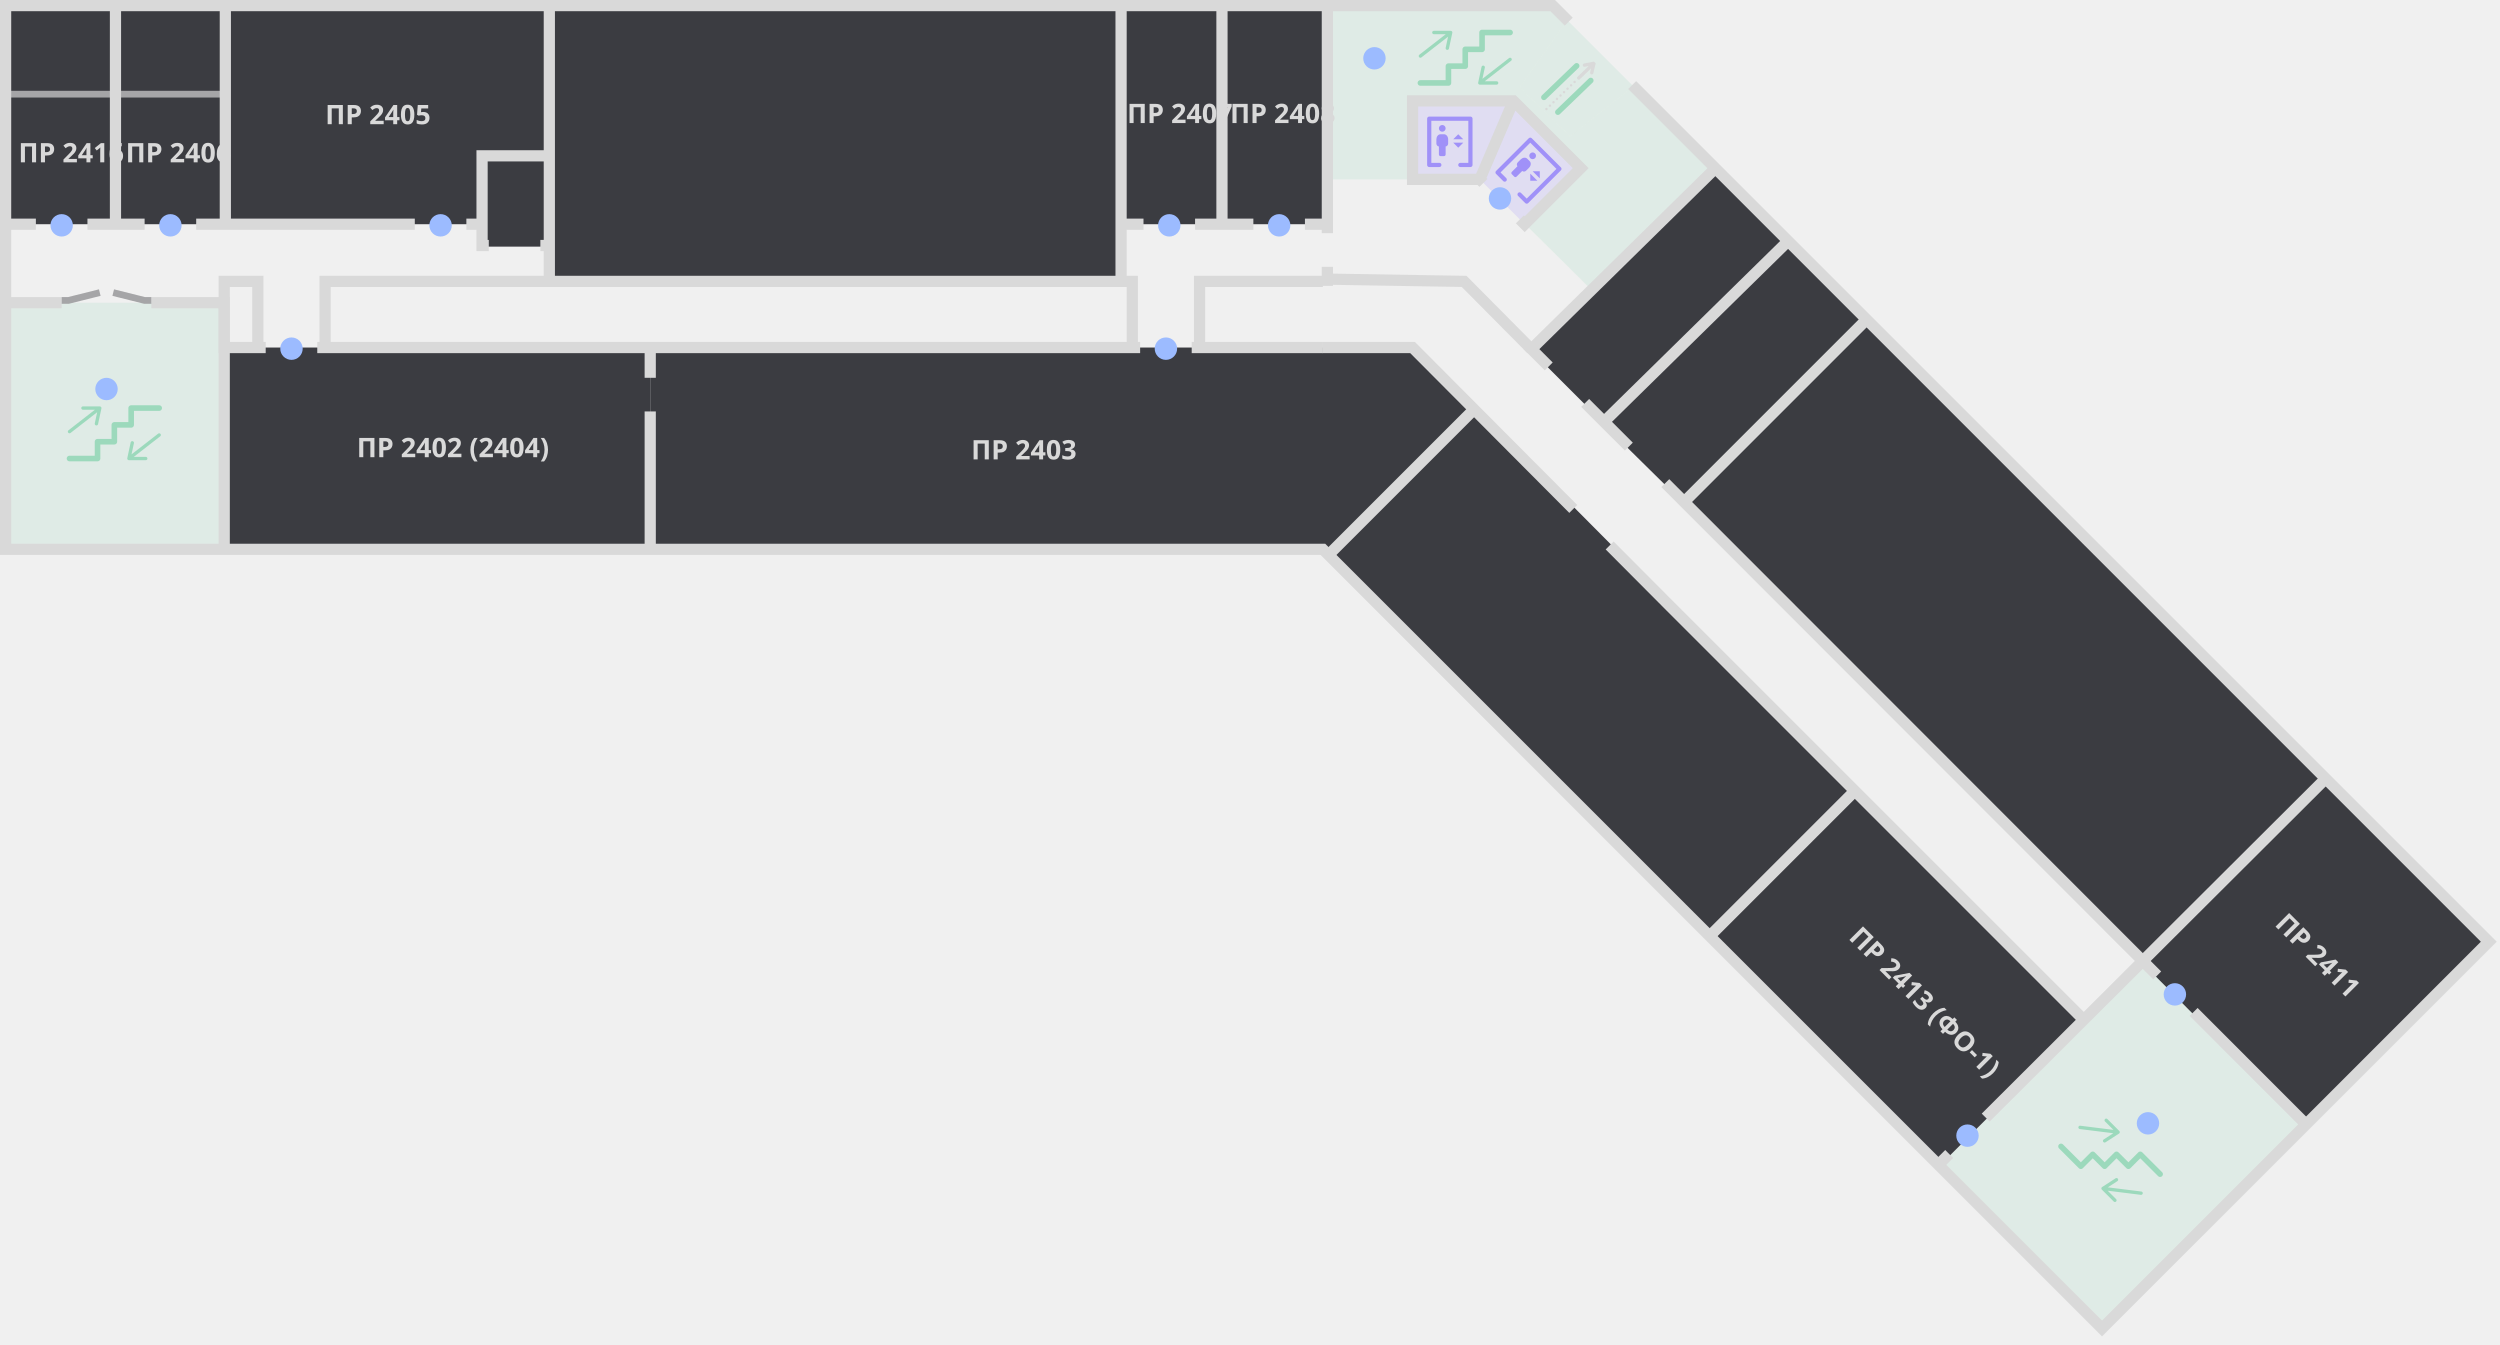
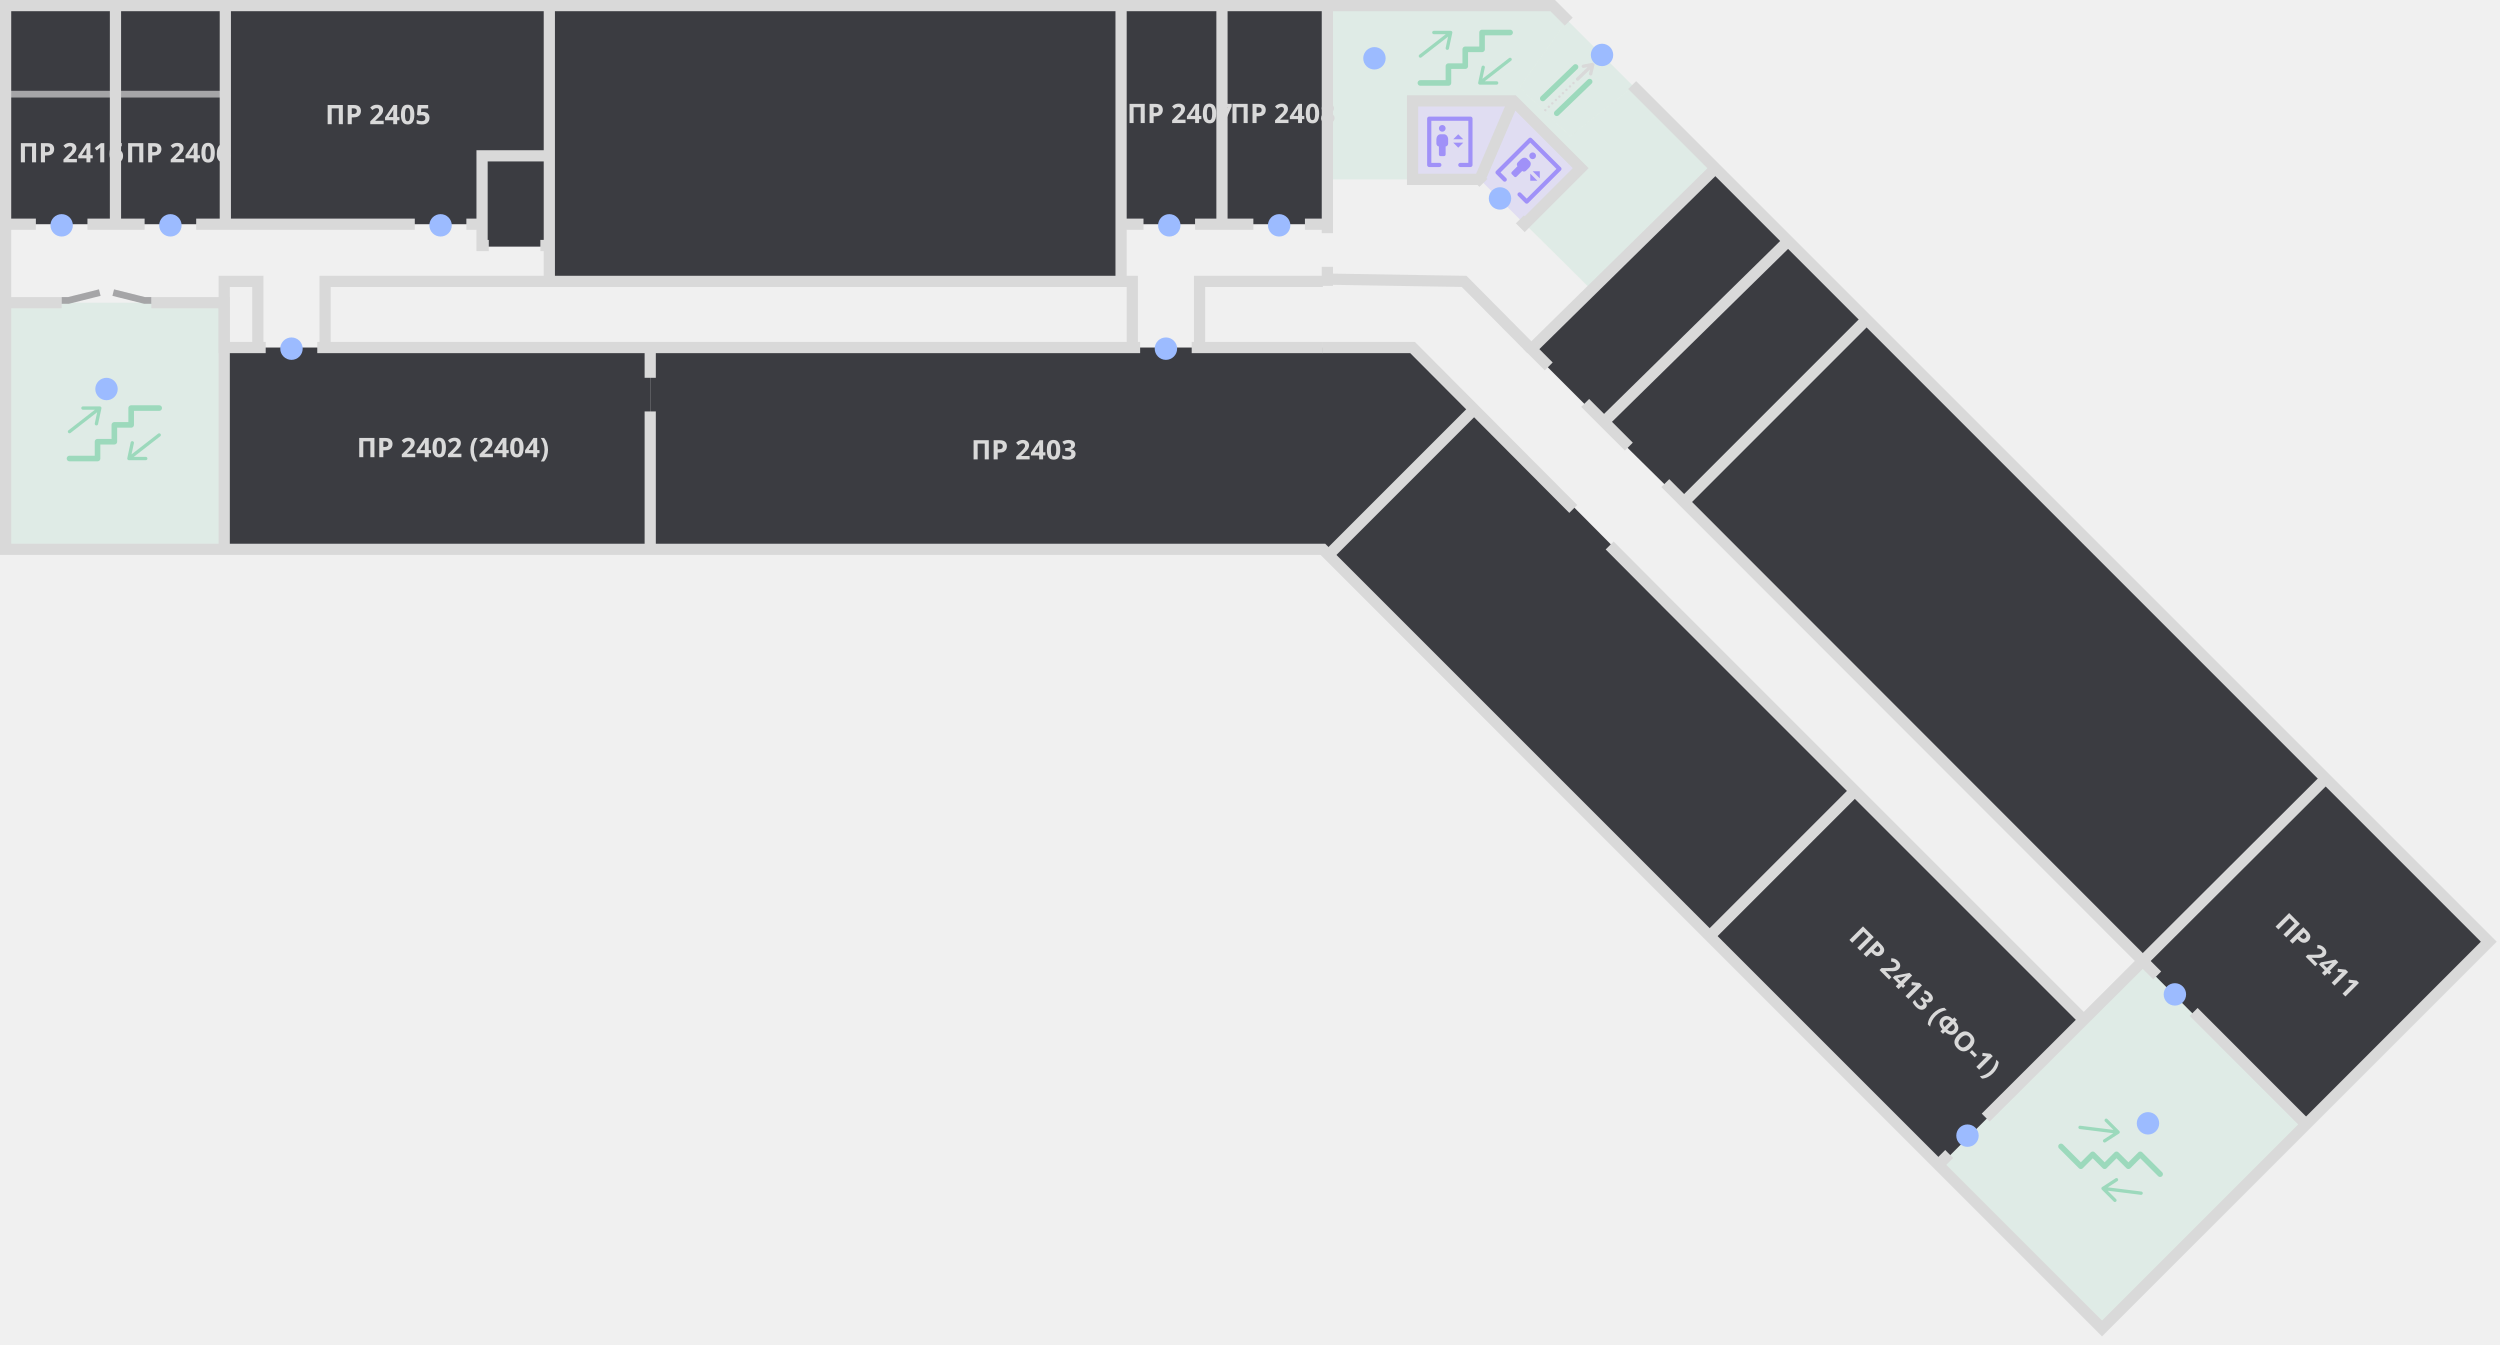
<svg xmlns="http://www.w3.org/2000/svg" width="2230" height="1199" viewBox="0 0 2230 1199" fill="none">
  <g id="PR-2-4">
    <g id="Spaces">
      <rect id="!pr-27" x="430" y="140" width="60" height="80" fill="#3B3C41" />
      <path id="pr-2405" d="M490 5H201V200H430V140H490V5Z" fill="#3B3C41" />
      <path id="pr-2416" d="M103 5H5V200H103V5Z" fill="#3B3C41" />
      <path id="pr-2406" d="M201 5H103V200H201V5Z" fill="#3B3C41" />
      <path id="!pr-u" d="M1000 5H490V251H1000V5Z" fill="#3B3C41" />
      <path id="pr-2408" d="M1184 5H1090V200H1184V5Z" fill="#3B3C41" />
      <path id="pr-2407" d="M1090 5H1000V200H1090V5Z" fill="#3B3C41" />
      <path id="pr-2402" d="M580 310H200V490H580V310Z" fill="#3B3C41" />
      <path id="pr-2403" d="M646.179 310H580V490.978H1180L1186 495L1315 365.299L1260 310H1021.19H778.537H646.179Z" fill="#3B3C41" />
      <path id="pr-2411" d="M2074 695L1911 859L2055 1004L2219 840L2074 695Z" fill="#3B3C41" />
      <path id="pr-2-4-stair-center" opacity="0.2" d="M1180 160H1260.23V90H1350.49L1410.66 150L1360.51 200L1418 257L1526 150L1457 77L1400.5 121.5L1355.5 78L1398 18L1381 5H1180V160Z" fill="#9CD9BC" />
-       <path id="!pr-2-4-crossing-1" opacity="0.2" d="M1398 18L1355.5 78L1400.51 121.5L1457 77L1398 18Z" fill="#9CD9BC" />
+       <path id="pr-2-4-crossing-1" opacity="0.2" d="M1398 18L1355.5 78L1400.51 121.5L1457 77L1398 18Z" fill="#9CD9BC" />
      <path id="pr-2-4-stair-left" opacity="0.2" fill-rule="evenodd" clip-rule="evenodd" d="M5 270H200V490H5V270Z" fill="#9CD9BC" />
      <path id="!pr-2409" d="M1595 215L1530 150L1365 312L1430 377L1595 215Z" fill="#3B3C41" />
      <path id="!pr-rr" d="M1502 444L1665 280L2075 690L1912 854L1502 444Z" fill="#3B3C41" />
      <path id="pr-2-4-stair-right" opacity="0.2" d="M2056 1005L1912 860L1814 956L1729 1041L1874 1186L2056 1005Z" fill="#9CD9BC" />
      <path id="pr-2413" d="M1655 706L1525 836L1730 1040L1860 910L1655 706Z" fill="#3B3C41" />
      <path id="!pr-2412" d="M1316 364L1184 494L1525 835L1655 705L1316 364Z" fill="#3B3C41" />
      <path id="pr-2-4-lift" opacity="0.2" d="M1350 90H1260V160H1320L1360 200L1410 150L1350 90Z" fill="#A091F8" />
      <path id="!pr-2409_2" d="M1664 285L1594 215L1429 377L1501 448L1664 285Z" fill="#3B3C41" />
    </g>
    <g id="Walls">
      <path id="Vector 338" d="M6 84L201 84" stroke="#A5A5A7" stroke-width="6" />
      <path id="Vector 336" d="M1185 249L1306 251L1366 311.5" stroke="#D9D9D9" stroke-width="10" />
      <path id="Subtract" fill-rule="evenodd" clip-rule="evenodd" d="M1260 305H1179.5V315H1257.92L1399.81 457.504L1406.88 450.433L1263.54 306.472L1262.08 305H1260ZM1439.34 483.031L1432.27 490.102L1486.46 544.528L1486.46 544.536L1856.46 914.536L1863.54 907.464L1493.54 537.472L1493.54 537.464L1439.34 483.031Z" fill="#D9D9D9" />
      <path id="Vector 331" d="M1430 377L1595 215" stroke="#D9D9D9" stroke-width="10" />
      <path id="Subtract_2" fill-rule="evenodd" clip-rule="evenodd" d="M1260 85H1255V90V160V165H1260H1317.93L1319.62 166.693L1326.69 159.622L1323.54 156.464L1322.07 155H1320H1265V95H1347.93L1402.93 150L1360 192.929L1359.22 192.148L1352.15 199.219L1356.46 203.536L1360 207.071L1363.54 203.536L1413.54 153.536L1417.07 150L1413.54 146.464L1353.54 86.465L1352.07 85H1350H1260Z" fill="#D9D9D9" />
      <path id="Subtract_3" fill-rule="evenodd" clip-rule="evenodd" d="M1658.54 708.536L1613.54 753.535L1528.54 838.535L1521.47 831.464L1606.47 746.464L1610.01 750L1606.47 746.464L1651.47 701.464L1658.54 708.536Z" fill="#D9D9D9" />
      <path id="Vector 9" d="M201 5V200" stroke="#D9D9D9" stroke-width="10" />
      <path id="Vector 337" d="M103 5V200" stroke="#D9D9D9" stroke-width="10" />
      <path id="Vector 13" d="M1090 5V200" stroke="#D9D9D9" stroke-width="10" />
      <path id="Vector 332" d="M490 250V5" stroke="#D9D9D9" stroke-width="10" />
      <path id="Vector 333" d="M1000 250V5" stroke="#D9D9D9" stroke-width="10" />
      <path id="Vector 33" d="M1502 448L1665 285" stroke="#D9D9D9" stroke-width="10" />
      <path id="Vector 45" d="M1185 495L1315 365" stroke="#D9D9D9" stroke-width="10" />
      <path id="Vector 305" d="M1320 160L1350 90" stroke="#D9D9D9" stroke-width="10" />
      <path id="Subtract_4" fill-rule="evenodd" clip-rule="evenodd" d="M55 275V265H5V275H55ZM135 275H195V493H205V270V265H200H135V275Z" fill="#D9D9D9" />
      <path id="Subtract_5" fill-rule="evenodd" clip-rule="evenodd" d="M1015 246V258L1015 305H1017V315H1010H290H283V305H285V256L285 246H290H1010H1015ZM1070 246H1065L1065 256L1065 258L1065 305H1063V315H1070H1180V305H1075V256H1180V246H1075H1070ZM235 246V257L235 305H237V315H230H200H195V310V251V246H200H225H230H235ZM1005 305V256H295V305H1005ZM225 305V256H205V305H225Z" fill="#D9D9D9" />
      <path id="Subtract_6" fill-rule="evenodd" clip-rule="evenodd" d="M1534.74 152.566L1373.1 311.413L1384.99 323.319L1377.92 330.39L1362.46 314.914L1358.9 311.348L1362.49 307.814L1527.73 145.434L1534.74 152.566ZM1410.43 362.931L1417.51 355.86L1456.46 394.851L1449.39 401.922L1410.43 362.931ZM1481.9 434.463L1920.68 873.633L1927.75 866.562L1488.97 427.392L1481.9 434.463ZM1953.19 906.174L2053.46 1006.53L2060.54 999.466L1960.26 899.103L1953.19 906.174Z" fill="#D9D9D9" />
      <path id="Subtract_7" fill-rule="evenodd" clip-rule="evenodd" d="M32 205L32 195H5V205H32ZM78 205H129V195H78V205ZM370 205H175V195H370V205ZM416 205H427V195H416V205Z" fill="#D9D9D9" />
      <path id="Subtract_8" fill-rule="evenodd" clip-rule="evenodd" d="M430 134H425V139V219V224H430H436L436 214H435V144H490V134H430ZM482 214V224H491V214H482Z" fill="#D9D9D9" />
      <path id="Subtract_9" fill-rule="evenodd" clip-rule="evenodd" d="M585 337V310H575V337H585ZM585 367H575V490H585V367Z" fill="#D9D9D9" />
      <path id="Subtract_10" fill-rule="evenodd" clip-rule="evenodd" d="M1118 205V195H1066V205H1118ZM1164 205H1189V195H1164V205ZM1020 195L1020 205H1000V195H1020Z" fill="#D9D9D9" />
      <path id="Subtract_11" fill-rule="evenodd" clip-rule="evenodd" d="M1179 238V255H1189V238H1179ZM1179 208H1189V5H1179V208Z" fill="#D9D9D9" />
      <path id="Subtract_12" fill-rule="evenodd" clip-rule="evenodd" d="M5 0H0V5V200V290V490V495H5H200H390H580H690H980H1177.93L1386.46 703.536L1496.46 813.536L1726.46 1043.54L1871.46 1188.54L1875 1192.07L1878.54 1188.54L2223.54 843.536L2227.07 840L2223.54 836.464L2083.54 696.464L1533.54 146.464L1459.42 72.346L1452.33 79.399L1526.46 153.536L2076.46 703.536L2212.93 840L1875 1177.93L1733.54 1036.46L1503.54 806.464L1393.54 696.464L1183.54 486.464L1182.07 485H1180H980H690H580H390H200H10V290V200V10H100H200H345H490H690H1090H1180H1382.93L1395.76 22.83L1402.85 15.777L1388.54 1.464L1387.07 0H1385H1180H1090H690H490H345H200H100H5Z" fill="#D9D9D9" />
      <path id="Subtract_13" d="M1742.19 1032.9L1733.53 1041.54L1726.47 1034.46L1735.14 1025.81L1742.19 1032.9ZM2079.53 696.541L1959.76 815.964L1774.76 1000.43L1767.71 993.335L1952.7 808.882L2072.47 689.459L2079.53 696.541Z" fill="#D9D9D9" />
    </g>
    <g id="Textes">
      <text id="text 13" fill="#D9D9D9" xml:space="preserve" style="white-space: pre" font-family="GothamSSm" font-size="24" font-weight="bold" letter-spacing="0em">
        <tspan x="290.109" y="110.8">ПР 2405</tspan>
      </text>
      <text id="text 34" fill="#D9D9D9" xml:space="preserve" style="white-space: pre" font-family="GothamSSm" font-size="24" font-weight="bold" letter-spacing="0em">
        <tspan x="112.117" y="144.8">ПР 2406</tspan>
      </text>
      <text id="text 35" fill="#D9D9D9" xml:space="preserve" style="white-space: pre" font-family="GothamSSm" font-size="24" font-weight="bold" letter-spacing="0em">
        <tspan x="16.465" y="144.8">ПР 2416</tspan>
      </text>
      <text id="text 25" fill="#D9D9D9" xml:space="preserve" style="white-space: pre" font-family="GothamSSm" font-size="24" font-weight="bold" letter-spacing="0em">
        <tspan x="1097.21" y="109.8">ПР 2408</tspan>
      </text>
      <text id="text 36" fill="#D9D9D9" xml:space="preserve" style="white-space: pre" font-family="GothamSSm" font-size="24" font-weight="bold" letter-spacing="0em">
        <tspan x="1005.39" y="109.8">ПР 2407</tspan>
      </text>
      <text id="text 14" fill="#D9D9D9" xml:space="preserve" style="white-space: pre" font-family="GothamSSm" font-size="24" font-weight="bold" letter-spacing="0em">
        <tspan x="318.27" y="407.8">ПР 2402 (2404)</tspan>
      </text>
      <text id="text 17" fill="#D9D9D9" xml:space="preserve" style="white-space: pre" font-family="GothamSSm" font-size="24" font-weight="bold" letter-spacing="0em">
        <tspan x="866.285" y="409.8">ПР 2403</tspan>
      </text>
      <text id="text 29" transform="translate(2040 813) rotate(45)" fill="#D9D9D9" xml:space="preserve" style="white-space: pre" font-family="GothamSSm" font-size="24" font-weight="bold" letter-spacing="0em">
        <tspan x="0.203" y="16.8">ПР 2411</tspan>
      </text>
      <text id="text 32" transform="translate(1660 825) rotate(45)" fill="#D9D9D9" xml:space="preserve" style="white-space: pre" font-family="GothamSSm" font-size="24" font-weight="bold" letter-spacing="0em">
        <tspan x="0.043" y="16.8">ПР 2413 (ФО-1)</tspan>
      </text>
    </g>
    <g id="Entrances">
      <circle id="1" cx="260" cy="311" r="10" fill="#9CBBFF" />
      <circle id="4" cx="1040" cy="311" r="10" fill="#9CBBFF" />
      <circle id="22" cx="1043" cy="201" r="10" fill="#9CBBFF" />
      <circle id="23" cx="1141" cy="201" r="10" fill="#9CBBFF" />
      <circle id="5" cx="95" cy="347" r="10" fill="#9CBBFF" />
      <circle id="19" cx="55" cy="201" r="10" fill="#9CBBFF" />
      <circle id="20" cx="152" cy="201" r="10" fill="#9CBBFF" />
      <circle id="21" cx="393" cy="201" r="10" fill="#9CBBFF" />
      <circle id="26" cx="1940" cy="887" r="10" fill="#9CBBFF" />
      <circle id="27" cx="1755" cy="1013" r="10" fill="#9CBBFF" />
      <circle id="11" cx="1226" cy="52" r="10" fill="#9CBBFF" />
+       <circle id="28" cx="1429" cy="49" r="10" fill="#9CBBFF" />
      <circle id="12" cx="1338" cy="177" r="10" fill="#9CBBFF" />
      <circle id="18" cx="1916" cy="1002" r="10" fill="#9CBBFF" />
    </g>
    <g id="Icons">
      <g id="Stair">
        <g id="Stair frame">
          <path id="Vector 152" d="M142 364H117V379H102V394H87V409H62" stroke="#9CD9BC" stroke-width="5" stroke-linecap="round" stroke-linejoin="round" />
          <path id="Vector 154" d="M74 364H89M89 364L86 378M89 364L62 385" stroke="#9CD9BC" stroke-width="3" stroke-linecap="round" stroke-linejoin="round" />
          <path id="Vector 155" d="M130 409H115M115 409L118 395M115 409L142 388" stroke="#9CD9BC" stroke-width="3" stroke-linecap="round" stroke-linejoin="round" />
        </g>
      </g>
      <g id="Stair_2">
        <g id="Stair frame_2">
          <path id="Vector 152_2" d="M1838.43 1022.6L1856.11 1040.28L1866.72 1029.67L1877.32 1040.28L1887.93 1029.67L1898.54 1040.28L1909.14 1029.67L1926.82 1047.35" stroke="#9CD9BC" stroke-width="5" stroke-linecap="round" stroke-linejoin="round" />
          <path id="Vector 154_2" d="M1886.51 1070.69L1875.91 1060.08M1875.91 1060.08L1887.93 1052.3M1875.91 1060.08L1909.85 1064.32" stroke="#9CD9BC" stroke-width="3" stroke-linecap="round" stroke-linejoin="round" />
          <path id="Vector 155_2" d="M1878.74 999.269L1889.34 1009.88M1889.34 1009.88L1877.32 1017.65M1889.34 1009.88L1855.4 1005.63" stroke="#9CD9BC" stroke-width="3" stroke-linecap="round" stroke-linejoin="round" />
        </g>
      </g>
      <g id="Stair_3">
        <g id="Stair frame_3">
          <path id="Vector 152_3" d="M1347 29H1322V44H1307V59H1292V74H1267" stroke="#9CD9BC" stroke-width="5" stroke-linecap="round" stroke-linejoin="round" />
          <path id="Vector 154_3" d="M1279 29H1294M1294 29L1291 43M1294 29L1267 50" stroke="#9CD9BC" stroke-width="3" stroke-linecap="round" stroke-linejoin="round" />
          <path id="Vector 155_3" d="M1335 74H1320M1320 74L1323 60M1320 74L1347 53" stroke="#9CD9BC" stroke-width="3" stroke-linecap="round" stroke-linejoin="round" />
        </g>
      </g>
      <g id="Doors">
        <path id="Vector 301" d="M89 261L61 268H55" stroke="#A5A5A7" stroke-width="6" />
        <path id="Vector 302" d="M101 261L129 268H135" stroke="#A5A5A7" stroke-width="6" />
      </g>
      <g id="Elevator">
        <g id="Vector">
          <path d="M1305.25 124.25L1300.75 119.75L1296.25 124.25H1305.25Z" fill="#A091F8" />
          <path d="M1305.25 127.25L1300.75 131.75L1296.25 127.25H1305.25Z" fill="#A091F8" />
          <path d="M1291.75 124.25C1291.75 122 1290.25 119.75 1288 119.75H1285C1282.75 119.75 1281.25 122 1281.25 124.25V128C1281.25 129.5 1282.38 130.625 1283.5 130.625V137.75C1283.5 138.95 1284.5 139.25 1285 139.25H1288C1288.5 139.25 1289.5 138.95 1289.5 137.75V130.625C1290.62 130.625 1291.75 129.5 1291.75 128V124.25Z" fill="#A091F8" />
          <path d="M1289.5 114.5C1289.5 116.157 1288.16 117.5 1286.5 117.5C1284.84 117.5 1283.5 116.157 1283.5 114.5C1283.5 112.843 1284.84 111.5 1286.5 111.5C1288.16 111.5 1289.5 112.843 1289.5 114.5Z" fill="#A091F8" />
        </g>
        <path id="Vector 201" d="M1283.88 147.125H1274.88V105.875H1311.62V147.125H1302.62" stroke="#A091F8" stroke-width="3.75" stroke-linecap="round" stroke-linejoin="round" />
      </g>
      <g id="Elevator_2">
        <g id="Vector_2">
          <path d="M1373.49 159.123V152.759H1367.12L1373.49 159.123Z" fill="#A091F8" />
          <path d="M1371.36 161.244H1365V154.88L1371.36 161.244Z" fill="#A091F8" />
          <path d="M1363.94 149.577C1365.53 147.986 1366.06 145.335 1364.47 143.744L1362.35 141.622C1360.76 140.031 1358.11 140.562 1356.51 142.153L1353.86 144.804C1352.8 145.865 1352.8 147.456 1353.6 148.251L1348.56 153.289C1347.71 154.138 1348.21 155.057 1348.56 155.411L1350.68 157.532C1351.03 157.886 1351.95 158.381 1352.8 157.532L1357.84 152.494C1358.64 153.289 1360.23 153.289 1361.29 152.229L1363.94 149.577Z" fill="#A091F8" />
          <path d="M1369.24 141.092C1368.07 142.263 1366.17 142.263 1365 141.092C1363.83 139.92 1363.83 138.021 1365 136.849C1366.17 135.678 1368.07 135.678 1369.24 136.849C1370.41 138.021 1370.41 139.92 1369.24 141.092Z" fill="#A091F8" />
        </g>
        <path id="Vector 201_2" d="M1342.2 160.184L1335.83 153.82L1365 124.652L1390.99 150.638L1361.82 179.806L1355.45 173.442" stroke="#A091F8" stroke-width="3.75" stroke-linecap="round" stroke-linejoin="round" />
      </g>
      <g id="Ð¡rossing" clip-path="url(#clip0_6_1584)">
        <g id="Group 24">
-           <path id="Vector 320" d="M1377.18 86.816L1406.36 58.73" stroke="#9CD9BC" stroke-width="5" stroke-linecap="round" />
-           <path id="Vector 323" d="M1389.64 100.024L1418.95 71.816" stroke="#9CD9BC" stroke-width="5" stroke-linecap="round" />
+           <path id="Vector 320" d="M1376.18 87.816L1405.36 59.73" stroke="#9CD9BC" stroke-width="5" stroke-linecap="round" />
+           <path id="Vector 323" d="M1388.64 101.024L1417.95 72.816" stroke="#9CD9BC" stroke-width="5" stroke-linecap="round" />
        </g>
        <g id="Group 25">
-           <ellipse id="Ellipse 36" cx="1391.98" cy="85.17" rx="1.09" ry="1.09" transform="rotate(-43.8993 1391.98 85.1697)" fill="#D9D9D9" />
-           <ellipse id="Ellipse 32" cx="1379.42" cy="97.258" rx="1.09" ry="1.09" transform="rotate(-43.8993 1379.42 97.2585)" fill="#D9D9D9" />
-           <ellipse id="Ellipse 37" cx="1395.12" cy="82.147" rx="1.09" ry="1.09" transform="rotate(-43.8993 1395.12 82.1475)" fill="#D9D9D9" />
-           <ellipse id="Ellipse 33" cx="1382.56" cy="94.236" rx="1.09" ry="1.09" transform="rotate(-43.8993 1382.56 94.2363)" fill="#D9D9D9" />
-           <ellipse id="Ellipse 38" cx="1398.26" cy="79.125" rx="1.09" ry="1.09" transform="rotate(-43.8993 1398.26 79.1253)" fill="#D9D9D9" />
-           <ellipse id="Ellipse 34" cx="1385.7" cy="91.214" rx="1.09" ry="1.09" transform="rotate(-43.8993 1385.7 91.2141)" fill="#D9D9D9" />
-           <circle id="Ellipse 39" cx="1401.4" cy="76.103" r="1.09" transform="rotate(-43.8993 1401.4 76.103)" fill="#D9D9D9" />
-           <ellipse id="Ellipse 35" cx="1388.84" cy="88.192" rx="1.09" ry="1.09" transform="rotate(-43.8993 1388.84 88.1919)" fill="#D9D9D9" />
-           <circle id="Ellipse 40" cx="1404.54" cy="73.081" r="1.09" transform="rotate(-43.8993 1404.54 73.0808)" fill="#D9D9D9" />
+           <ellipse id="Ellipse 36" cx="1390.98" cy="86.17" rx="1.09" ry="1.09" transform="rotate(-43.8993 1390.98 86.1697)" fill="#D9D9D9" />
+           <ellipse id="Ellipse 32" cx="1378.42" cy="98.258" rx="1.09" ry="1.09" transform="rotate(-43.8993 1378.42 98.2585)" fill="#D9D9D9" />
+           <ellipse id="Ellipse 37" cx="1394.12" cy="83.147" rx="1.09" ry="1.09" transform="rotate(-43.8993 1394.12 83.1475)" fill="#D9D9D9" />
+           <ellipse id="Ellipse 33" cx="1381.56" cy="95.236" rx="1.09" ry="1.09" transform="rotate(-43.8993 1381.56 95.2363)" fill="#D9D9D9" />
+           <ellipse id="Ellipse 38" cx="1397.26" cy="80.125" rx="1.09" ry="1.09" transform="rotate(-43.8993 1397.26 80.1253)" fill="#D9D9D9" />
+           <ellipse id="Ellipse 34" cx="1384.7" cy="92.214" rx="1.09" ry="1.09" transform="rotate(-43.8993 1384.7 92.2141)" fill="#D9D9D9" />
+           <circle id="Ellipse 39" cx="1400.4" cy="77.103" r="1.09" transform="rotate(-43.8993 1400.4 77.103)" fill="#D9D9D9" />
+           <ellipse id="Ellipse 35" cx="1387.84" cy="89.192" rx="1.09" ry="1.09" transform="rotate(-43.8993 1387.84 89.1919)" fill="#D9D9D9" />
+           <circle id="Ellipse 40" cx="1403.54" cy="74.081" r="1.09" transform="rotate(-43.8993 1403.54 74.0808)" fill="#D9D9D9" />
        </g>
-         <path id="Vector 325" d="M1408.21 69.555L1421.82 56.459M1421.82 56.459L1413.31 58.094M1421.82 56.459L1419.86 64.898" stroke="#D9D9D9" stroke-width="3" stroke-miterlimit="1" stroke-linecap="round" stroke-linejoin="round" />
+         <path id="Vector 325" d="M1407.21 70.555L1420.82 57.459M1420.82 57.459L1412.31 59.094M1420.82 57.459L1418.86 65.898" stroke="#D9D9D9" stroke-width="3" stroke-miterlimit="1" stroke-linecap="round" stroke-linejoin="round" />
      </g>
    </g>
  </g>
  <defs>
    <clipPath id="clip0_6_1584">
-       <rect width="61.747" height="43.586" fill="white" transform="translate(1363 82.8147) rotate(-43.8993)" />
+       <rect width="61.747" height="43.586" fill="white" transform="translate(1362 83.8147) rotate(-43.8993)" />
    </clipPath>
  </defs>
</svg>
